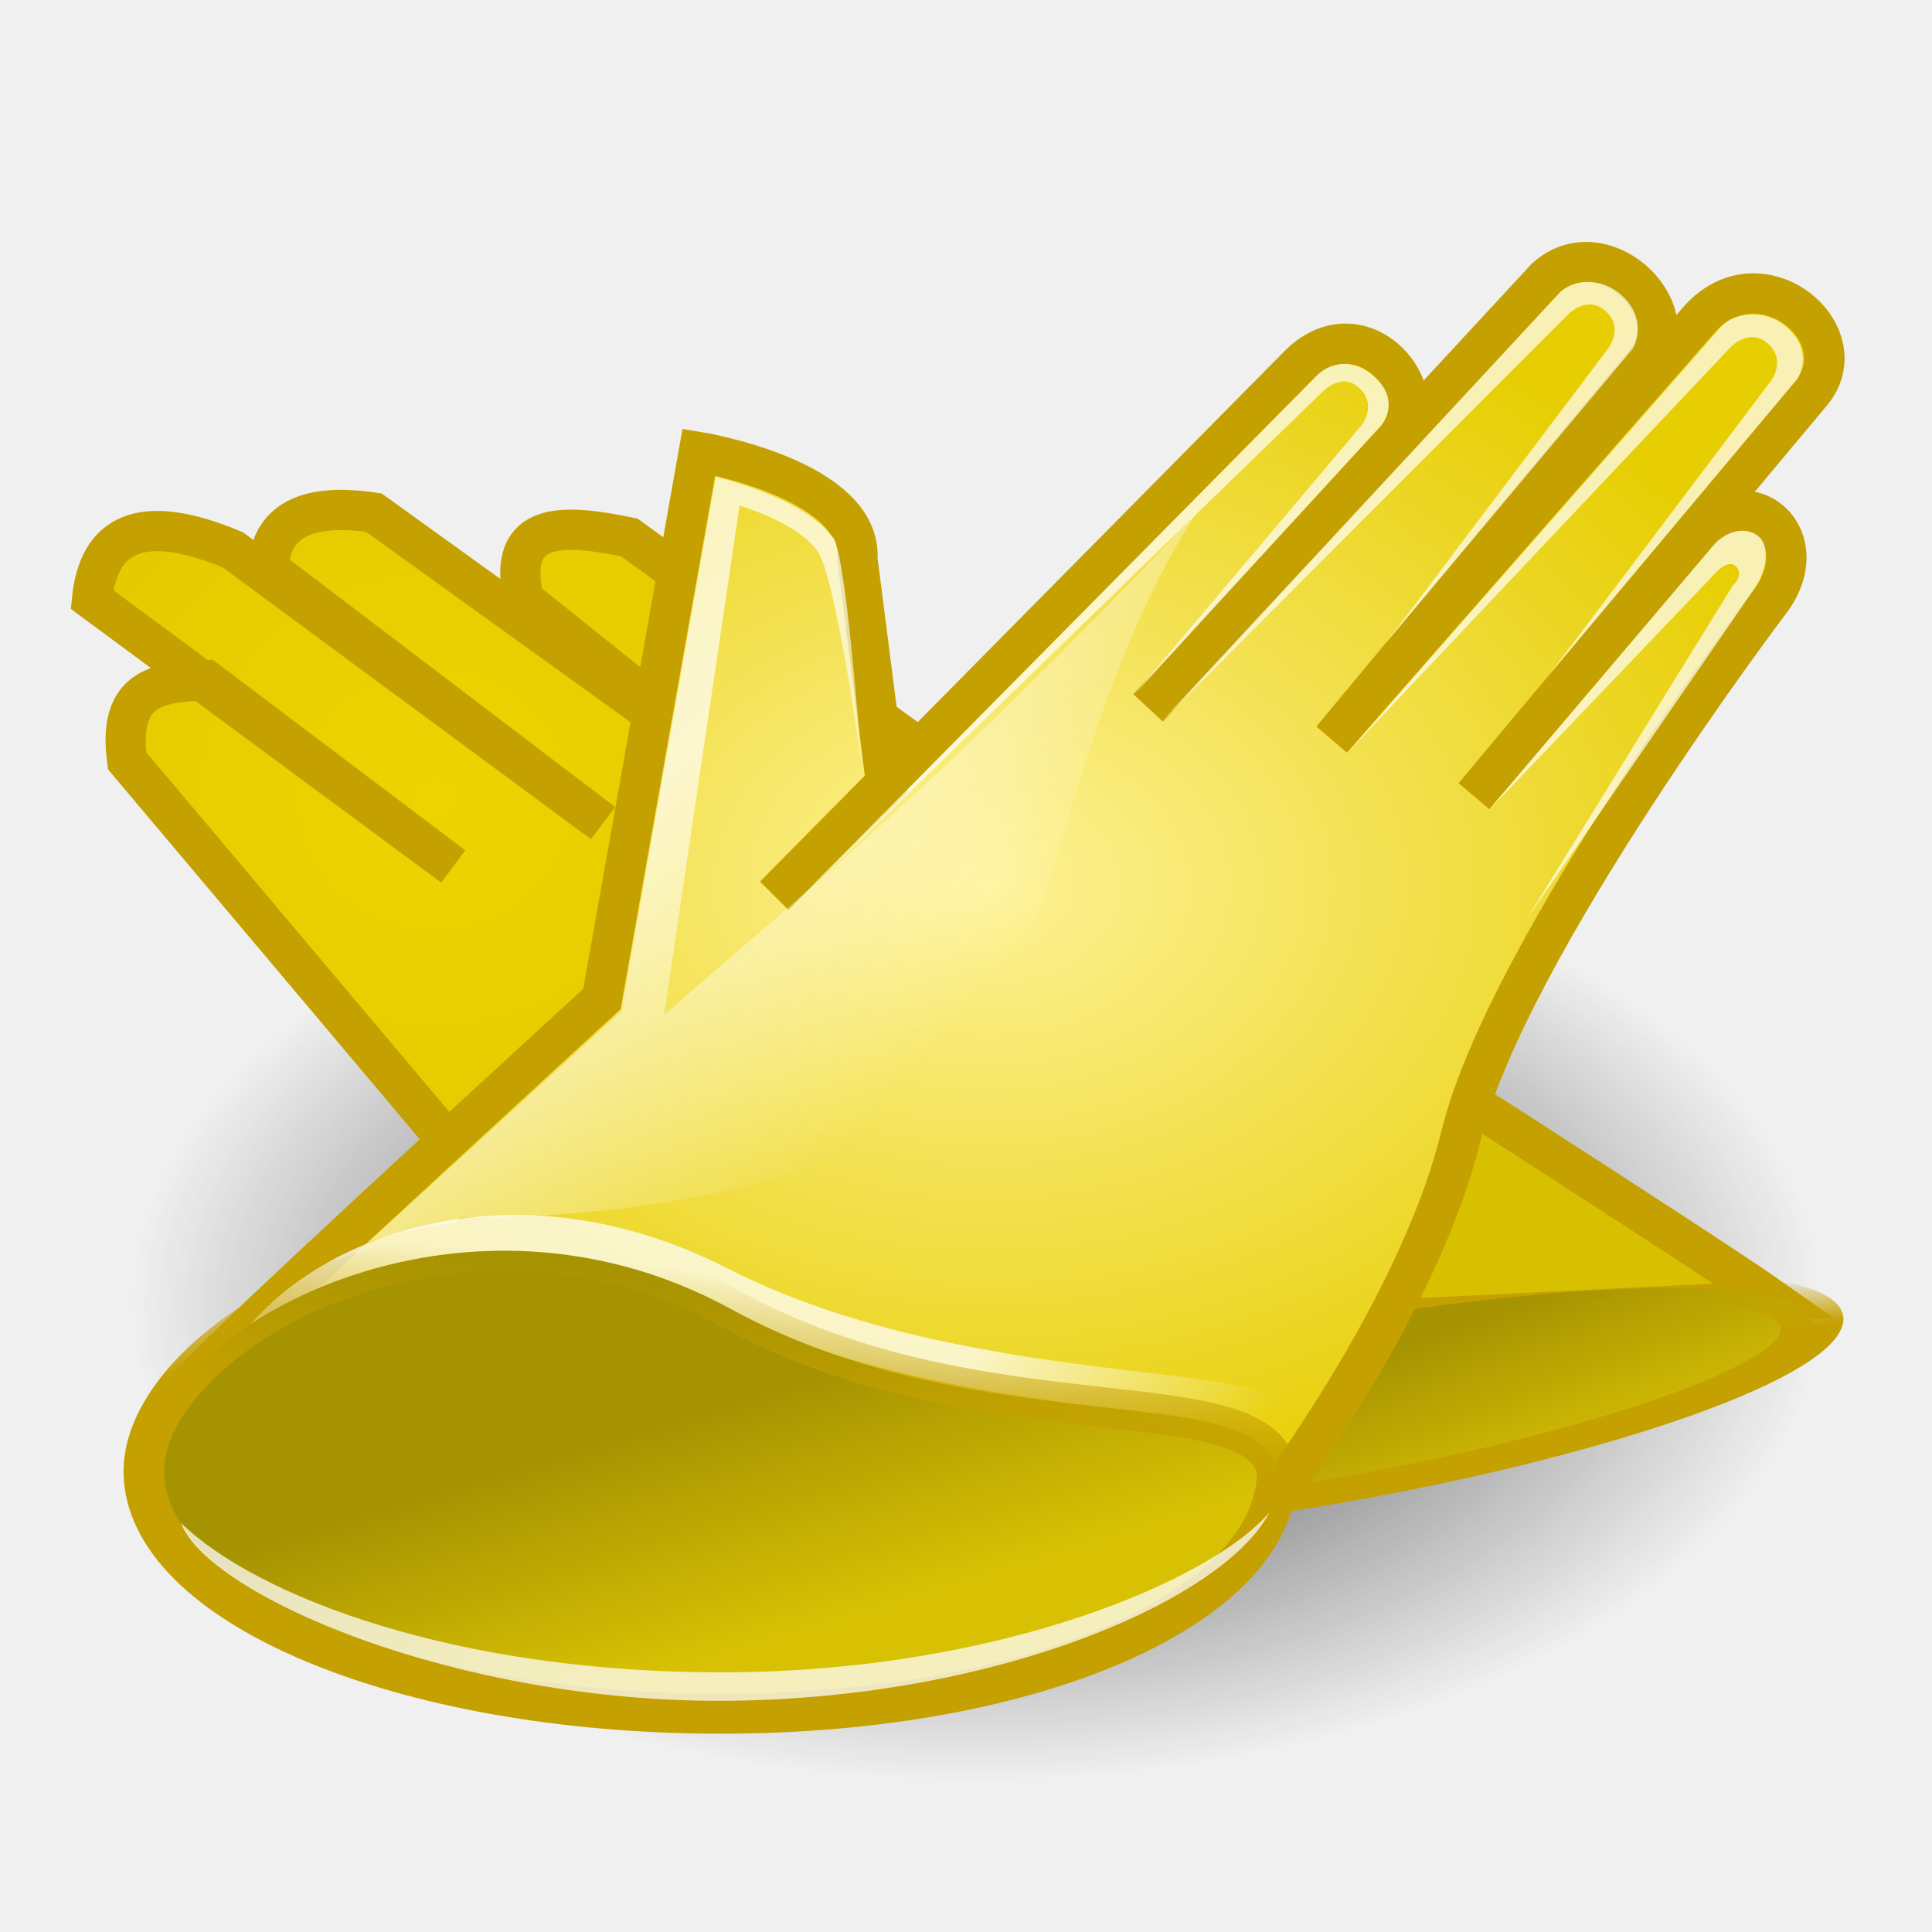
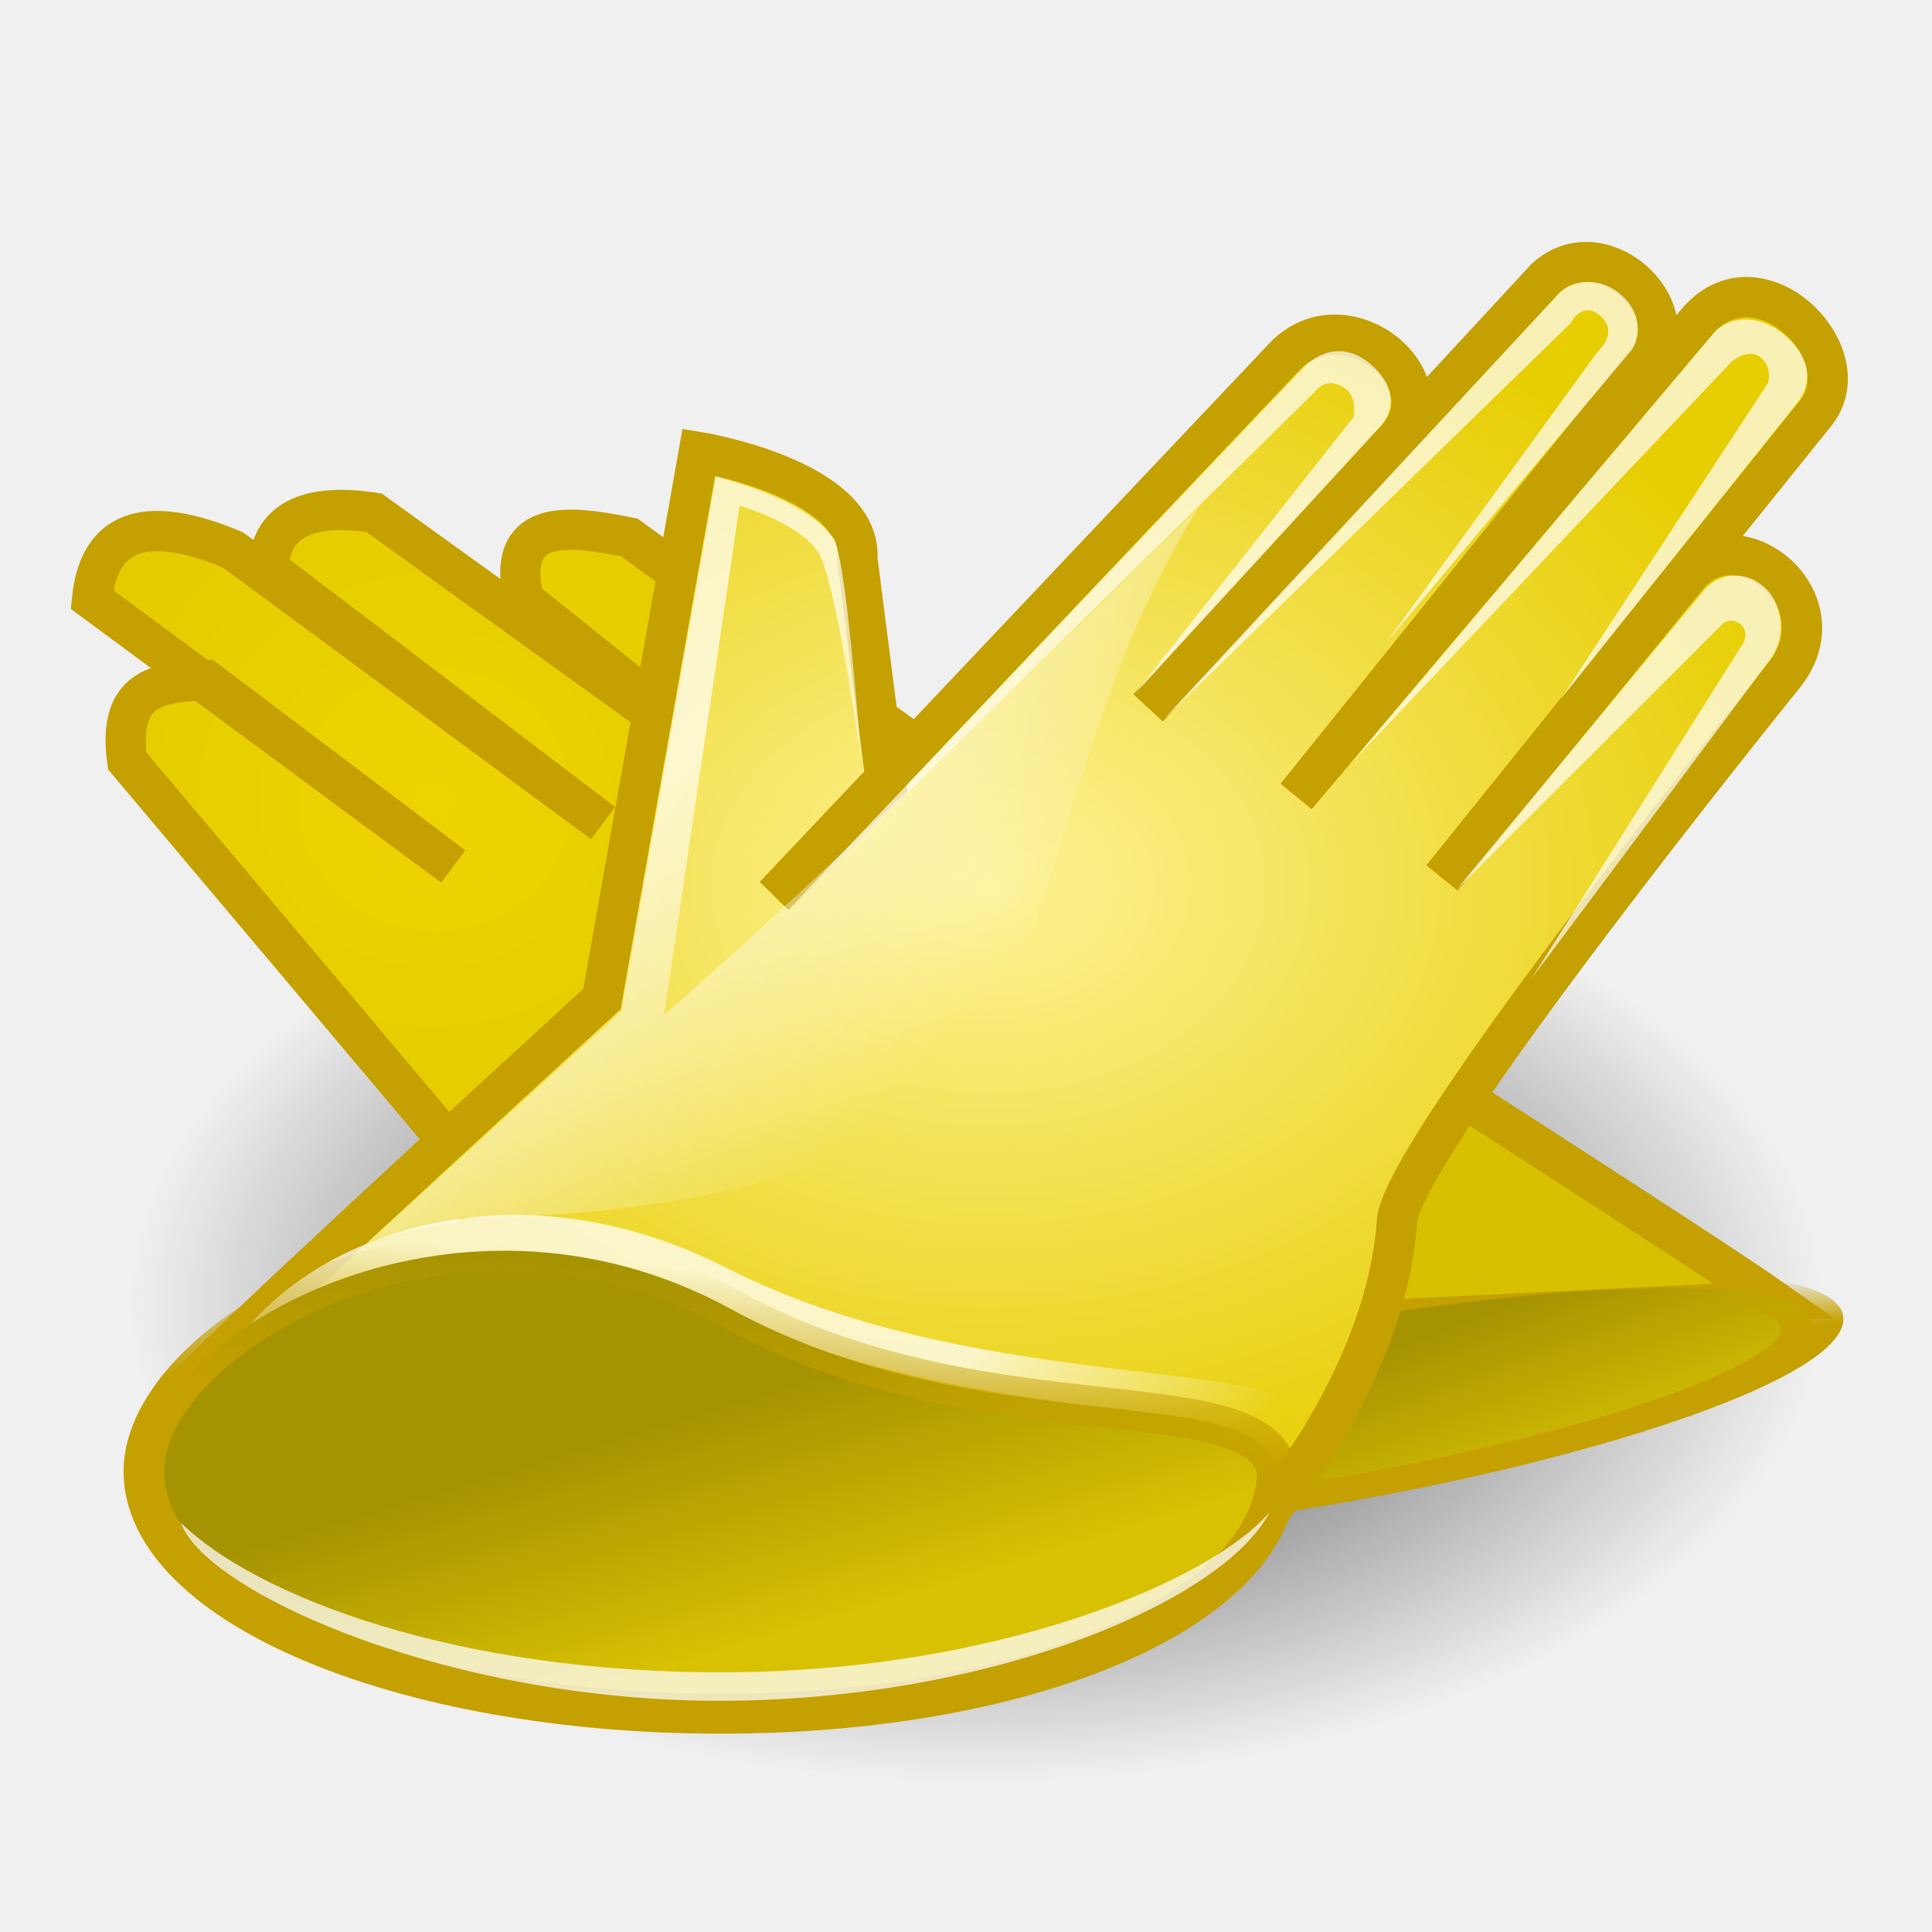
<svg xmlns="http://www.w3.org/2000/svg" xmlns:xlink="http://www.w3.org/1999/xlink" width="48px" height="48px" id="svg11300">
  <defs id="defs3">
    <linearGradient id="linearGradient9909">
      <stop style="stop-color:#ffffff;stop-opacity:1;" offset="0" id="stop9911" />
      <stop style="stop-color:#ffffff;stop-opacity:0;" offset="1" id="stop9913" />
-     </linearGradient>
-     <linearGradient id="linearGradient9900">
-       <stop style="stop-color:#ffffff;stop-opacity:1;" offset="0" id="stop9902" />
-       <stop style="stop-color:#ffffff;stop-opacity:0;" offset="1" id="stop9904" />
    </linearGradient>
    <linearGradient id="linearGradient9888">
      <stop style="stop-color:#000000;stop-opacity:1;" offset="0" id="stop9890" />
      <stop style="stop-color:#000000;stop-opacity:0;" offset="1" id="stop9892" />
    </linearGradient>
    <linearGradient id="linearGradient9876">
      <stop style="stop-color:#edd400;stop-opacity:1;" offset="0" id="stop9878" />
      <stop style="stop-color:#d7c000;stop-opacity:1;" offset="1" id="stop9880" />
    </linearGradient>
    <linearGradient id="linearGradient9858">
      <stop style="stop-color:#c4a000;stop-opacity:1;" offset="0" id="stop9860" />
      <stop style="stop-color:#c4a000;stop-opacity:0;" offset="1" id="stop9862" />
    </linearGradient>
    <linearGradient id="linearGradient9848">
      <stop style="stop-color:#ffffff;stop-opacity:1;" offset="0" id="stop9850" />
      <stop style="stop-color:#ffffff;stop-opacity:0;" offset="1" id="stop9852" />
    </linearGradient>
    <linearGradient id="linearGradient9838">
      <stop style="stop-color:#fef296;stop-opacity:1;" offset="0" id="stop9840" />
      <stop style="stop-color:#e7ce03;stop-opacity:1;" offset="1" id="stop9842" />
    </linearGradient>
    <linearGradient id="linearGradient9830">
      <stop style="stop-color:#a69302;stop-opacity:1;" offset="0" id="stop9832" />
      <stop style="stop-color:#d8c103;stop-opacity:1;" offset="1" id="stop9834" />
    </linearGradient>
-     <linearGradient xlink:href="#linearGradient9830" id="linearGradient9836" x1="18.36" y1="26.78" x2="27.484" y2="38.182" gradientUnits="userSpaceOnUse" />
    <radialGradient xlink:href="#linearGradient9838" id="radialGradient9844" cx="25.81" cy="21.991" fx="25.81" fy="21.991" r="21.268" gradientTransform="matrix(1,0,0,0.751396,-1.25,5.467005)" gradientUnits="userSpaceOnUse" />
    <linearGradient xlink:href="#linearGradient9848" id="linearGradient9854" x1="28.32" y1="27.337" x2="35.854" y2="31.94" gradientUnits="userSpaceOnUse" />
    <linearGradient xlink:href="#linearGradient9858" id="linearGradient9864" x1="16.363" y1="31.558" x2="16.791" y2="27.07" gradientUnits="userSpaceOnUse" />
    <linearGradient xlink:href="#linearGradient9830" id="linearGradient9866" gradientUnits="userSpaceOnUse" x1="23.391" y1="28.367" x2="29.51" y2="41.46" />
    <radialGradient xlink:href="#linearGradient9876" id="radialGradient9882" cx="9.411" cy="20.037" fx="9.411" fy="20.037" r="21.402" gradientTransform="matrix(1,-2.752515e-16,1.857038e-16,0.959333,1.40165,0.640848)" gradientUnits="userSpaceOnUse" />
    <linearGradient xlink:href="#linearGradient9858" id="linearGradient9884" gradientUnits="userSpaceOnUse" x1="16.363" y1="31.558" x2="16.791" y2="27.07" />
    <radialGradient xlink:href="#linearGradient9888" id="radialGradient9894" cx="25.5" cy="30.25" fx="25.5" fy="30.25" r="21" gradientTransform="matrix(1,0,0,0.559524,0,13.3244)" gradientUnits="userSpaceOnUse" />
-     <linearGradient xlink:href="#linearGradient9900" id="linearGradient9906" x1="21.625" y1="21.208" x2="26.219" y2="25.208" gradientUnits="userSpaceOnUse" />
    <linearGradient xlink:href="#linearGradient9909" id="linearGradient9915" x1="18.562" y1="17.109" x2="25.531" y2="23.734" gradientUnits="userSpaceOnUse" />
    <linearGradient xlink:href="#linearGradient9830" id="linearGradient9917" gradientUnits="userSpaceOnUse" x1="19.249" y1="31.285" x2="21.231" y2="37.772" />
  </defs>
  <g id="layer1">
    <path style="opacity:0.764;color:#000000;fill:url(#radialGradient9894);fill-opacity:1;fill-rule:nonzero;stroke:none;stroke-width:1;stroke-linecap:butt;stroke-linejoin:miter;marker:none;marker-start:none;marker-mid:none;marker-end:none;stroke-miterlimit:4;stroke-dasharray:none;stroke-dashoffset:0;stroke-opacity:1;visibility:visible;display:inline;overflow:visible" id="path9886" d="M 46.5 30.25 A 21 11.75 0 1 1  4.5,30.25 A 21 11.75 0 1 1  46.5 30.25 z" transform="matrix(1,0,0,1.010639,-1.25,1.803192)" />
    <path id="path9816" d="M 44.089,32.32 C 42.338,31.086 32.927,25.072 32.927,25.072 L 30.519,15.512 L 26.58,16.9 L 26.799,21.68 L 29.644,23.53 L 15.636,13.353 C 13.994,13.015 12.563,12.912 13.01,14.895 L 19.357,19.984 L 9.289,12.737 C 7.575,12.481 6.727,12.966 6.663,14.124 L 14.98,20.447 L 5.787,13.662 C 3.502,12.706 2.451,13.26 2.286,14.895 L 11.259,21.526 L 5.131,16.9 C 4.013,16.953 2.899,17.011 3.161,18.905 L 15.636,33.708 L 44.089,32.32 z " style="opacity:1;color:#000000;fill:url(#radialGradient9882);fill-opacity:1;fill-rule:nonzero;stroke:#c4a000;stroke-width:1;stroke-linecap:butt;stroke-linejoin:miter;marker:none;marker-start:none;marker-mid:none;marker-end:none;stroke-miterlimit:4;stroke-dasharray:none;stroke-dashoffset:0;stroke-opacity:1;visibility:visible;display:inline;overflow:visible" />
    <path transform="matrix(0.726462,-0.128182,3.642568e-2,0.294923,17.74523,27.69705)" d="M 35.886 33.062 A 16.352 6.983 0 1 1  3.182,33.062 A 16.352 6.983 0 1 1  35.886 33.062 z" id="path9818" style="opacity:1;color:#000000;fill:url(#linearGradient9866);fill-opacity:1;fill-rule:nonzero;stroke:url(#linearGradient9884);stroke-width:2.137;stroke-linecap:butt;stroke-linejoin:miter;marker:none;marker-start:none;marker-mid:none;marker-end:none;stroke-miterlimit:4;stroke-dasharray:none;stroke-dashoffset:0;stroke-opacity:1;visibility:visible;display:inline;overflow:visible" />
-     <path style="opacity:1;color:#000000;fill:url(#radialGradient9844);fill-opacity:1;fill-rule:nonzero;stroke:#c4a000;stroke-width:1;stroke-linecap:butt;stroke-linejoin:miter;marker:none;marker-start:none;marker-mid:none;marker-end:none;stroke-miterlimit:4;stroke-dasharray:none;stroke-dashoffset:0;stroke-opacity:1;visibility:visible;display:inline;overflow:visible" d="M 5.118,33.975 C 6.869,32.221 14.955,24.821 14.955,24.821 L 17.362,11.23 C 17.362,11.23 21.427,11.891 21.302,13.891 L 22.02,19.499 L 19.238,22.254 L 32.307,9.037 C 33.87,7.537 35.809,9.791 34.621,10.979 L 28.524,17.587 L 38.405,6.91 C 39.78,5.66 41.929,7.625 40.929,8.937 L 33.089,18.37 L 42.149,8.014 C 43.672,6.178 46.19,8.244 45.033,9.721 L 36.622,19.779 L 42.063,13.391 C 43.313,11.766 45.158,13.24 44.033,14.865 C 44.033,14.865 37.439,23.552 36.299,28.214 C 35.167,32.845 31.057,38.034 31.057,38.034 L 5.118,33.975 z " id="path9814" />
+     <path style="opacity:1;color:#000000;fill:url(#radialGradient9844);fill-opacity:1;fill-rule:nonzero;stroke:#c4a000;stroke-width:1;stroke-linecap:butt;stroke-linejoin:miter;marker:none;marker-start:none;marker-mid:none;marker-end:none;stroke-miterlimit:4;stroke-dasharray:none;stroke-dashoffset:0;stroke-opacity:1;visibility:visible;display:inline;overflow:visible" d="M 5.118,33.975 C 6.869,32.221 14.955,24.821 14.955,24.821 L 17.362,11.23 C 17.362,11.23 21.427,11.891 21.302,13.891 L 22.02,19.499 L 19.238,22.254 L 31.954,8.816 C 33.516,7.316 36.118,9.526 34.621,10.979 L 28.524,17.587 L 38.405,6.91 C 39.78,5.66 41.929,7.625 40.929,8.937 L 32.205,19.784 L 42.149,8.014 C 43.672,6.178 46.278,8.775 45.122,10.251 L 35.827,21.812 L 41.886,14.363 C 43.136,12.738 45.865,14.92 44.298,16.81 C 44.298,16.81 34.836,28.508 34.708,30.335 C 34.435,34.269 31.411,37.68 31.411,37.68 L 5.118,33.975 z " id="path9814" />
    <path transform="matrix(0.802687,0,0,0.78734,3.06067,9.477864)" style="opacity:0.742;color:#000000;fill:none;fill-opacity:1;fill-rule:nonzero;stroke:url(#linearGradient9854);stroke-width:1.258;stroke-linecap:butt;stroke-linejoin:miter;stroke-miterlimit:4;stroke-dashoffset:0;stroke-opacity:1;marker:none;marker-start:none;marker-mid:none;marker-end:none;visibility:visible;display:inline;overflow:visible" d="M 35.886,33.062 C 36.452,36.857 28.56,40.045 19.534,40.045 C 10.508,40.045 3.182,36.917 3.182,33.062 C 3.182,29.208 10.365,24.357 18.405,28.541 C 25.95,32.467 35.651,31.492 35.886,33.062 z " id="path9846" />
    <path transform="matrix(0.876366,0,0,0.863289,0.7849,8.006006)" style="color:#000000;fill:url(#linearGradient9917);fill-opacity:1;fill-rule:nonzero;stroke:url(#linearGradient9864);stroke-width:1.15;stroke-linecap:butt;stroke-linejoin:miter;stroke-miterlimit:4;stroke-dashoffset:0;stroke-opacity:1;marker:none;marker-start:none;marker-mid:none;marker-end:none;visibility:visible;display:inline;overflow:visible" d="M 35.315,33.062 C 35.315,36.917 28.56,40.045 19.534,40.045 C 10.508,40.045 3.182,36.917 3.182,33.062 C 3.182,29.208 11.899,24.001 19.819,28.396 C 26.908,32.331 34.758,30.339 35.315,33.062 z " id="path9812" />
-     <path style="opacity:0.7;color:#000000;fill:url(#linearGradient9915);fill-opacity:1.0;fill-rule:nonzero;stroke:none;stroke-width:1;stroke-linecap:butt;stroke-linejoin:miter;marker:none;marker-start:none;marker-mid:none;marker-end:none;stroke-miterlimit:4;stroke-dasharray:none;stroke-dashoffset:0;stroke-opacity:1;visibility:visible;display:inline;overflow:visible" d="M 17.781 11.844 L 15.438 25.125 L 9.125 30.875 C 9.91 30.575 11.312 30.375 11.312 30.375 L 11.438 30.25 L 11.469 30.25 C 12.336 30.261 19.377 30.27 22.812 27.562 C 26.448 24.697 26.057 18.515 29.719 12.75 C 23.124 19.747 19.703 22.395 16.5 25.219 L 18.375 12.562 C 18.375 12.562 19.904 13.007 20.344 13.75 C 20.737 14.414 21.271 18.024 21.406 18.969 C 21.328 17.966 21.021 13.985 20.719 13.375 C 20.716 13.37 20.69 13.348 20.688 13.344 C 20.682 13.336 20.662 13.32 20.656 13.312 C 19.908 12.342 17.781 11.844 17.781 11.844 z " id="path9820" />
-     <path style="opacity:0.7;color:#000000;fill:#ffffff;fill-opacity:1;fill-rule:nonzero;stroke:none;stroke-width:1;stroke-linecap:butt;stroke-linejoin:miter;marker:none;marker-start:none;marker-mid:none;marker-end:none;stroke-miterlimit:4;stroke-dasharray:none;stroke-dashoffset:0;stroke-opacity:1;visibility:visible;display:inline;overflow:visible" d="M 19.594,22.594 L 32.684,9.362 C 32.999,9.003 33.646,8.854 34.207,9.415 C 34.782,9.99 34.353,10.535 34.287,10.601 L 28.188,17.25 L 33.829,10.565 C 33.829,10.565 34.228,10.056 33.766,9.636 C 33.308,9.22 32.824,9.767 32.824,9.767 L 19.594,22.594 z " id="path9822" />
-     <path id="path9824" d="M 28.875,17.906 L 38.715,7.307 C 39.03,6.948 39.787,6.831 40.348,7.392 C 40.923,7.967 40.611,8.621 40.545,8.687 L 34.438,15.969 L 39.954,8.658 C 39.954,8.658 40.353,8.149 39.891,7.73 C 39.433,7.314 38.956,7.814 38.956,7.814 L 28.875,17.906 z " style="opacity:0.7;color:#000000;fill:#ffffff;fill-opacity:1;fill-rule:nonzero;stroke:none;stroke-width:1;stroke-linecap:butt;stroke-linejoin:miter;marker:none;marker-start:none;marker-mid:none;marker-end:none;stroke-miterlimit:4;stroke-dasharray:none;stroke-dashoffset:0;stroke-opacity:1;visibility:visible;display:inline;overflow:visible" />
-     <path style="opacity:0.7;color:#000000;fill:#ffffff;fill-opacity:1;fill-rule:nonzero;stroke:none;stroke-width:1;stroke-linecap:butt;stroke-linejoin:miter;marker:none;marker-start:none;marker-mid:none;marker-end:none;stroke-miterlimit:4;stroke-dasharray:none;stroke-dashoffset:0;stroke-opacity:1;visibility:visible;display:inline;overflow:visible" d="M 33.461,18.719 L 42.755,8.12 C 43.069,7.76 43.904,7.635 44.465,8.196 C 45.04,8.771 44.712,9.386 44.584,9.5 L 38.477,16.781 L 43.993,9.471 C 43.993,9.471 44.392,8.962 43.93,8.543 C 43.472,8.126 42.995,8.626 42.995,8.626 L 33.461,18.719 z " id="path9826" />
-     <path id="path9828" d="M 36.971,20.15 L 42.585,13.528 C 42.9,13.169 43.438,13.067 43.721,13.351 C 43.988,13.617 43.858,14.242 43.597,14.61 L 37.92,22.853 L 43.05,14.548 C 43.05,14.548 43.341,14.283 43.131,14.073 C 42.914,13.855 42.572,14.289 42.572,14.289 L 36.971,20.15 z " style="opacity:0.7;color:#000000;fill:#ffffff;fill-opacity:1;fill-rule:nonzero;stroke:none;stroke-width:1;stroke-linecap:butt;stroke-linejoin:miter;marker:none;marker-start:none;marker-mid:none;marker-end:none;stroke-miterlimit:4;stroke-dasharray:none;stroke-dashoffset:0;stroke-opacity:1;visibility:visible;display:inline;overflow:visible" />
+     <path style="opacity:0.7;color:#000000;fill:url(#linearGradient9915);fill-opacity:1.0;fill-rule:nonzero;stroke:none;stroke-width:1;stroke-linecap:butt;stroke-linejoin:miter;marker:none;marker-start:none;marker-mid:none;marker-end:none;stroke-miterlimit:4;stroke-dasharray:none;stroke-dashoffset:0;stroke-opacity:1;visibility:visible;display:inline;overflow:visible" d="M 17.781,11.844 L 15.438,25.125 L 9.125,30.875 C 9.91,30.575 11.312,30.375 11.312,30.375 L 11.438,30.25 L 11.469,30.25 C 12.336,30.261 19.377,30.27 22.812,27.562 C 26.448,24.697 26.145,18.338 29.807,12.573 C 22.947,19.349 19.703,22.395 16.5,25.219 L 18.375,12.562 C 18.375,12.562 19.904,13.007 20.344,13.75 C 20.737,14.414 21.271,18.024 21.406,18.969 C 21.328,17.966 21.021,13.985 20.719,13.375 C 20.716,13.37 20.69,13.348 20.688,13.344 C 20.682,13.336 20.662,13.32 20.656,13.312 C 19.908,12.342 17.781,11.844 17.781,11.844 z " id="path9820" />
+     <path style="opacity:0.7;color:#000000;fill:#ffffff;fill-opacity:1;fill-rule:nonzero;stroke:none;stroke-width:1;stroke-linecap:butt;stroke-linejoin:miter;marker:none;marker-start:none;marker-mid:none;marker-end:none;stroke-miterlimit:4;stroke-dasharray:none;stroke-dashoffset:0;stroke-opacity:1;visibility:visible;display:inline;overflow:visible" d="M 19.594,22.594 L 32.331,9.185 C 32.646,8.826 33.389,8.376 34.163,9.15 C 34.915,9.902 34.353,10.535 34.287,10.601 L 28.188,17.25 L 33.641,10.346 C 33.641,10.346 33.7,9.88 33.459,9.682 C 33.207,9.475 32.878,9.437 32.657,9.746 L 19.594,22.594 z " id="path9822" />
+     <path id="path9824" d="M 28.875,17.906 L 38.715,7.307 C 39.03,6.948 39.787,6.831 40.348,7.392 C 40.923,7.967 40.611,8.621 40.545,8.687 L 34.438,15.969 L 39.704,8.721 C 39.704,8.721 40.228,8.274 39.766,7.855 C 39.308,7.439 39.019,8.033 39.019,8.033 L 28.875,17.906 z " style="opacity:0.7;color:#000000;fill:#ffffff;fill-opacity:1;fill-rule:nonzero;stroke:none;stroke-width:1;stroke-linecap:butt;stroke-linejoin:miter;marker:none;marker-start:none;marker-mid:none;marker-end:none;stroke-miterlimit:4;stroke-dasharray:none;stroke-dashoffset:0;stroke-opacity:1;visibility:visible;display:inline;overflow:visible" />
+     <path style="opacity:0.7;color:#000000;fill:#ffffff;fill-opacity:1;fill-rule:nonzero;stroke:none;stroke-width:1;stroke-linecap:butt;stroke-linejoin:miter;marker:none;marker-start:none;marker-mid:none;marker-end:none;stroke-miterlimit:4;stroke-dasharray:none;stroke-dashoffset:0;stroke-opacity:1;visibility:visible;display:inline;overflow:visible" d="M 33.549,18.984 L 42.562,8.291 C 42.899,7.866 43.717,7.738 44.423,8.399 C 45.118,9.05 44.911,9.671 44.672,9.984 L 38.784,17.359 L 43.925,9.517 C 43.925,9.517 44.043,9.164 43.769,8.902 C 43.462,8.607 43.021,8.985 43.021,8.985 L 33.549,18.984 z " id="path9826" />
+     <path id="path9828" d="M 36.175,22.116 L 42.364,14.633 C 42.856,14.119 43.556,14.244 43.942,14.699 C 44.319,15.142 44.366,15.9 43.95,16.422 L 38.053,24.311 L 43.293,16.006 C 43.293,16.006 43.474,15.741 43.264,15.531 C 43.046,15.314 42.815,15.482 42.815,15.482 L 36.175,22.116 z " style="opacity:0.7;color:#000000;fill:#ffffff;fill-opacity:1;fill-rule:nonzero;stroke:none;stroke-width:1;stroke-linecap:butt;stroke-linejoin:miter;marker:none;marker-start:none;marker-mid:none;marker-end:none;stroke-miterlimit:4;stroke-dasharray:none;stroke-dashoffset:0;stroke-opacity:1;visibility:visible;display:inline;overflow:visible" />
    <path style="opacity:0.742;color:#000000;fill:#ffffff;fill-opacity:1;fill-rule:nonzero;stroke:none;stroke-width:1;stroke-linecap:butt;stroke-linejoin:miter;marker:none;marker-start:none;marker-mid:none;marker-end:none;stroke-miterlimit:4;stroke-dasharray:none;stroke-dashoffset:0;stroke-opacity:1;visibility:visible;display:inline;overflow:visible" d="M 4.495,37.835 C 5.158,39.625 11.345,42.321 18.107,42.255 C 24.869,42.188 30.437,39.714 31.542,37.57 C 30.106,39.256 24.867,41.507 18.107,41.548 C 11.347,41.588 6.358,39.656 4.495,37.835 z " id="path9856" />
  </g>
</svg>
